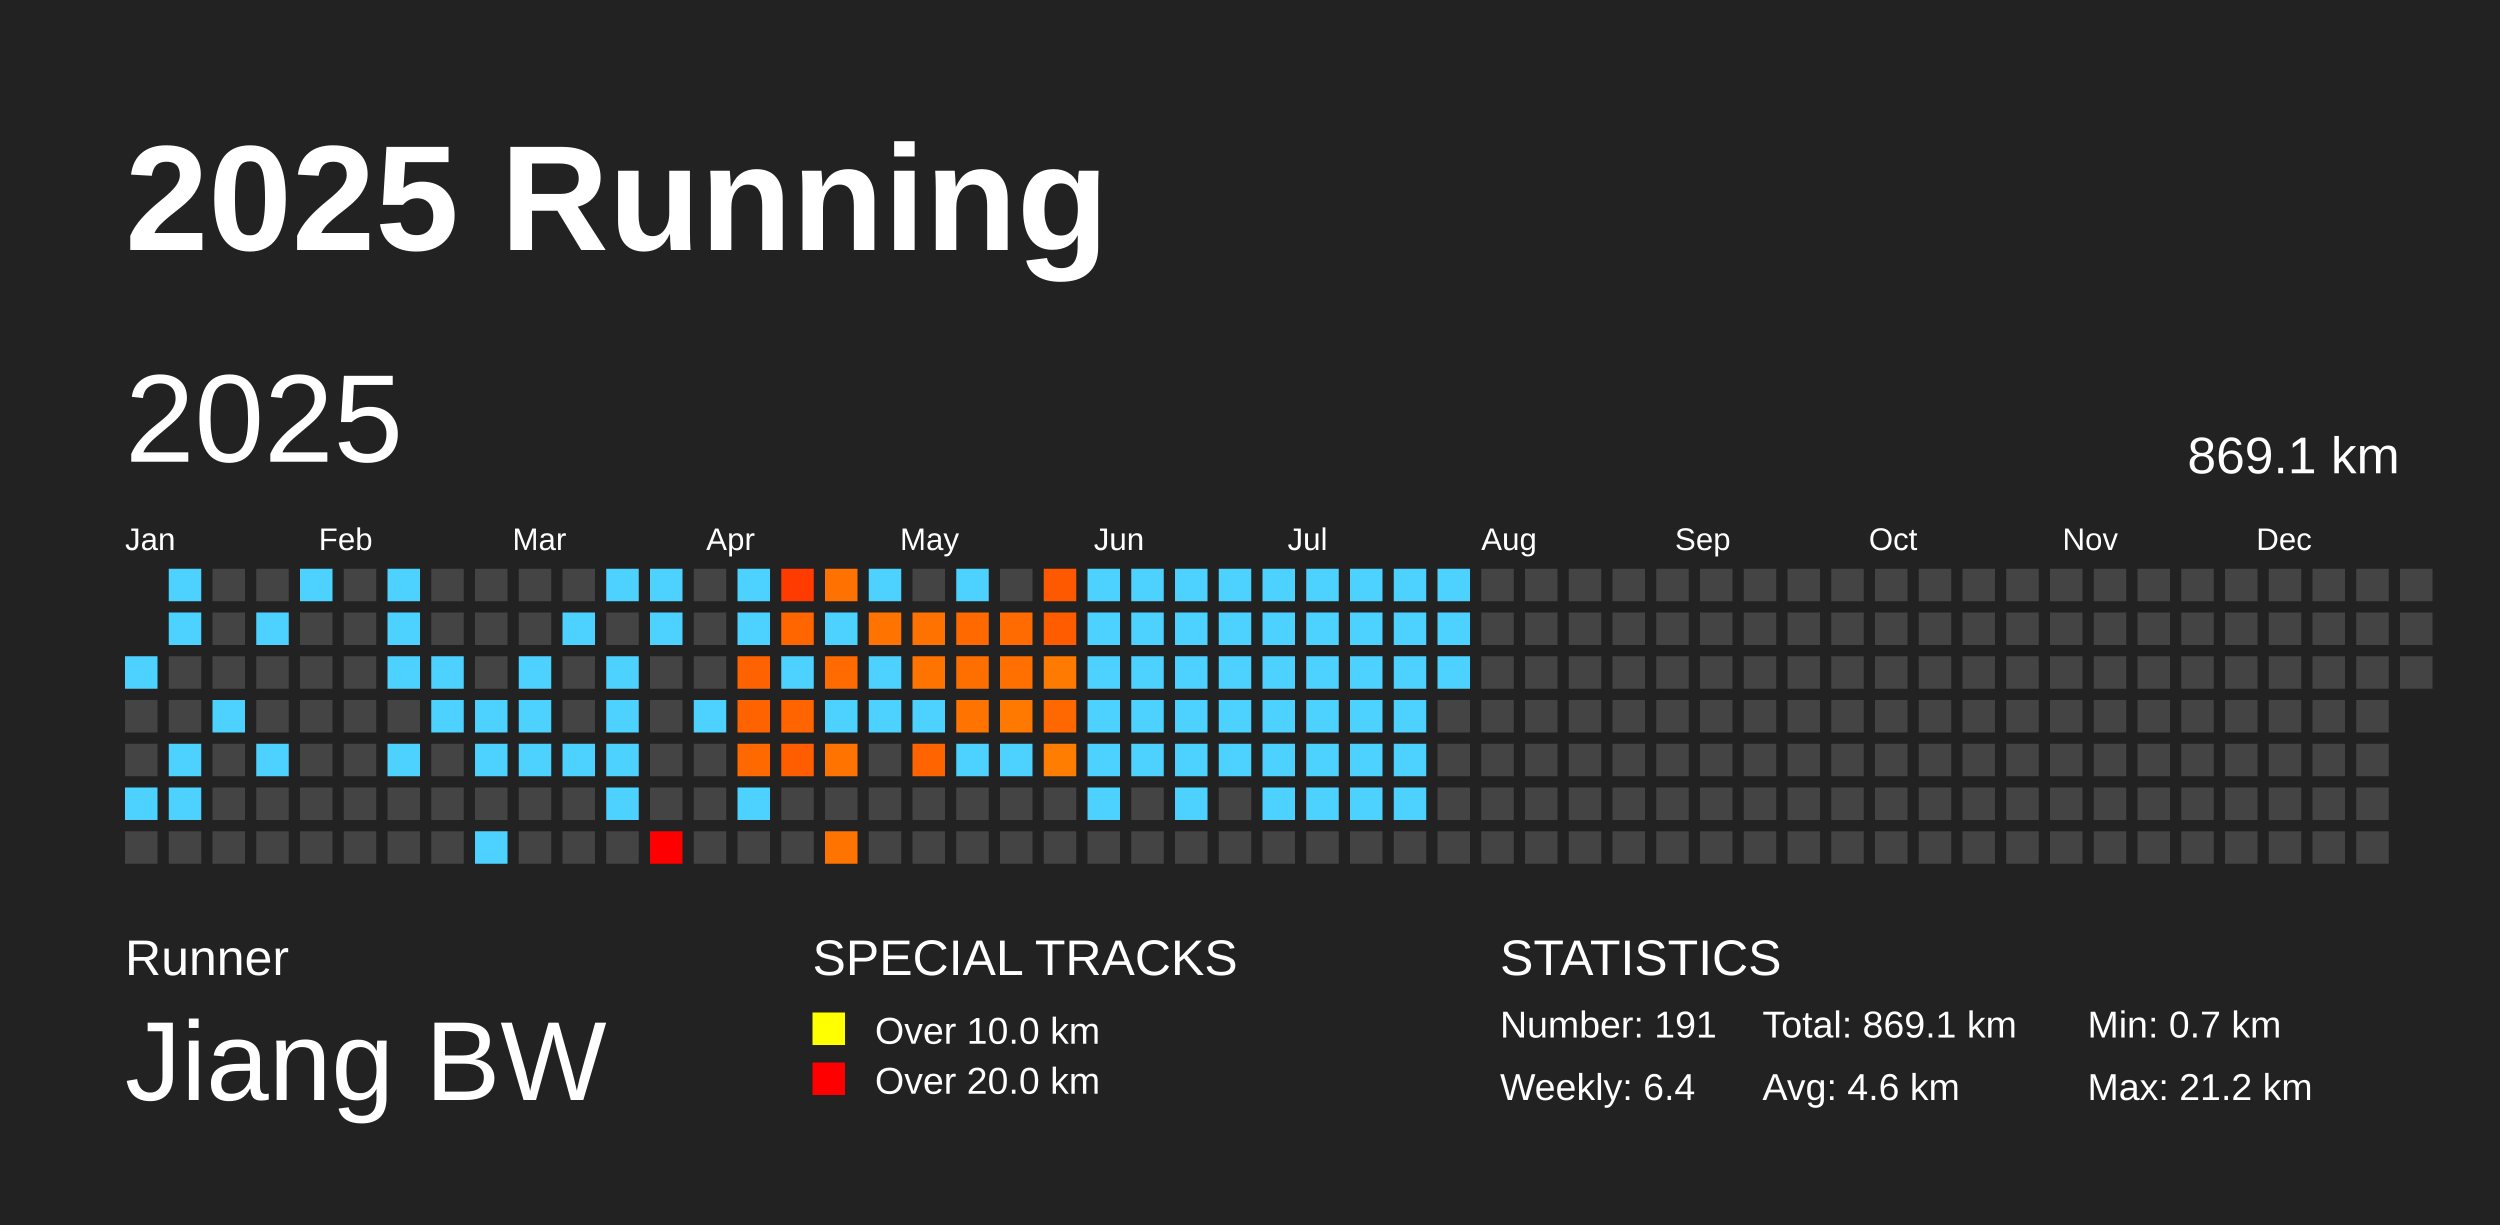
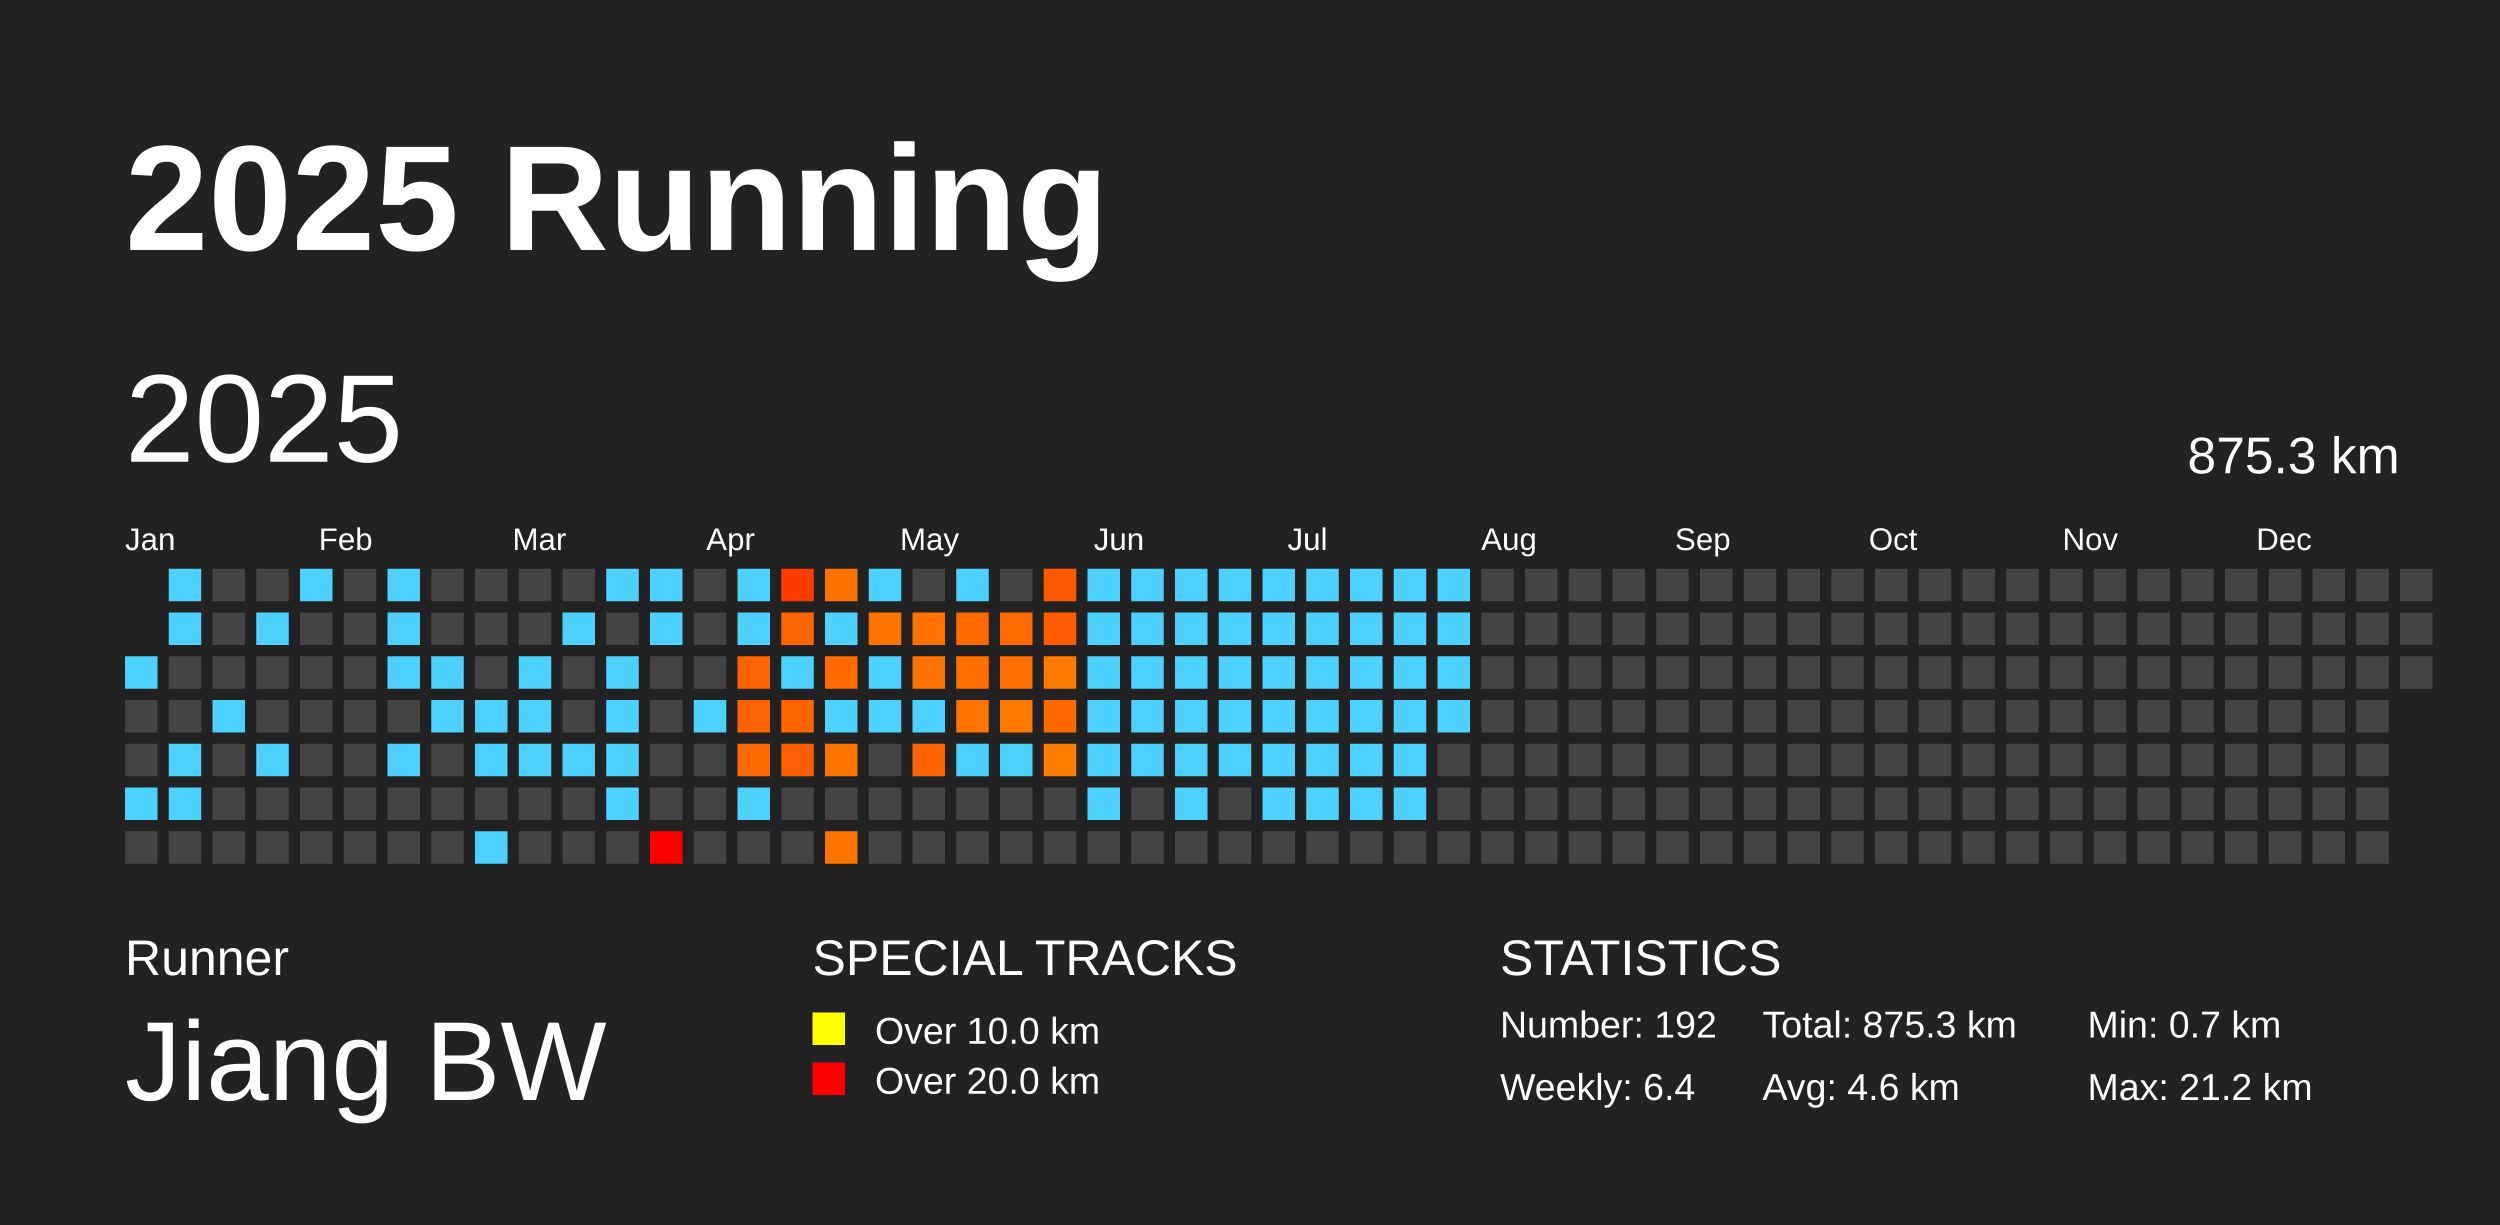
<svg xmlns="http://www.w3.org/2000/svg" baseProfile="full" height="98mm" version="1.1" viewBox="0,0,200,98" width="200mm">
  <defs />
  <rect fill="#222222" height="98" width="200" x="0" y="0" />
  <text fill="#FFFFFF" style="font-size:12px; font-family:Arial; font-weight:bold;" x="10" y="20">2025 Running</text>
  <text fill="#FFFFFF" style="font-size:4px; font-family:Arial" x="10" y="78">Runner</text>
  <text fill="#FFFFFF" style="font-size:9px; font-family:Arial" x="10" y="88">Jiang BW</text>
  <text fill="#FFFFFF" style="font-size:4px; font-family:Arial" x="65" y="78">SPECIAL TRACKS</text>
  <rect fill="yellow" height="2.6" width="2.6" x="65" y="81" />
  <text fill="#FFFFFF" style="font-size:3px; font-family:Arial" x="70" y="83.5">Over 10.0 km</text>
  <rect fill="red" height="2.6" width="2.6" x="65" y="85" />
  <text fill="#FFFFFF" style="font-size:3px; font-family:Arial" x="70" y="87.5">Over 20.0 km</text>
  <text fill="#FFFFFF" style="font-size:4px; font-family:Arial" x="120" y="78">STATISTICS</text>
-   <text fill="#FFFFFF" style="font-size:3px; font-family:Arial" x="120" y="83">Number: 191</text>
+   <text fill="#FFFFFF" style="font-size:3px; font-family:Arial" x="120" y="83">Number: 192</text>
  <text fill="#FFFFFF" style="font-size:3px; font-family:Arial" x="120" y="88">Weekly: 6.4</text>
-   <text fill="#FFFFFF" style="font-size:3px; font-family:Arial" x="141" y="83">Total: 869.1 km</text>
+   <text fill="#FFFFFF" style="font-size:3px; font-family:Arial" x="141" y="83">Total: 875.3 km</text>
  <text fill="#FFFFFF" style="font-size:3px; font-family:Arial" x="141" y="88">Avg: 4.6 km</text>
  <text fill="#FFFFFF" style="font-size:3px; font-family:Arial" x="167" y="83">Min: 0.7 km</text>
  <text fill="#FFFFFF" style="font-size:3px; font-family:Arial" x="167" y="88">Max: 21.2 km</text>
  <text dominant-baseline="hanging" fill="#FFFFFF" style="font-size:10.0px; font-family:Arial;" x="10" y="30">2025</text>
-   <text dominant-baseline="hanging" fill="#FFFFFF" style="font-size:4.125px; font-family:Arial;" x="175" y="35">869.1 km</text>
+   <text dominant-baseline="hanging" fill="#FFFFFF" style="font-size:4.125px; font-family:Arial;" x="175" y="35">875.3 km</text>
  <text fill="#FFFFFF" style="font-size:2.5px; font-family:Arial" x="10.0" y="44">Jan</text>
  <text fill="#FFFFFF" style="font-size:2.5px; font-family:Arial" x="25.5" y="44">Feb</text>
  <text fill="#FFFFFF" style="font-size:2.5px; font-family:Arial" x="41.0" y="44">Mar</text>
  <text fill="#FFFFFF" style="font-size:2.5px; font-family:Arial" x="56.5" y="44">Apr</text>
  <text fill="#FFFFFF" style="font-size:2.5px; font-family:Arial" x="72.0" y="44">May</text>
  <text fill="#FFFFFF" style="font-size:2.5px; font-family:Arial" x="87.5" y="44">Jun</text>
  <text fill="#FFFFFF" style="font-size:2.5px; font-family:Arial" x="103.0" y="44">Jul</text>
  <text fill="#FFFFFF" style="font-size:2.5px; font-family:Arial" x="118.5" y="44">Aug</text>
  <text fill="#FFFFFF" style="font-size:2.5px; font-family:Arial" x="134.0" y="44">Sep</text>
  <text fill="#FFFFFF" style="font-size:2.5px; font-family:Arial" x="149.5" y="44">Oct</text>
  <text fill="#FFFFFF" style="font-size:2.5px; font-family:Arial" x="165.0" y="44">Nov</text>
  <text fill="#FFFFFF" style="font-size:2.5px; font-family:Arial" x="180.5" y="44">Dec</text>
  <rect fill="#4dd2ff" height="2.6" width="2.6" x="10.0" y="52.5" />
  <rect fill="#444444" height="2.6" width="2.6" x="10.0" y="56.0" />
  <rect fill="#444444" height="2.6" width="2.6" x="10.0" y="59.5" />
  <rect fill="#4dd2ff" height="2.6" width="2.6" x="10.0" y="63.0" />
  <rect fill="#444444" height="2.6" width="2.6" x="10.0" y="66.5" />
  <rect fill="#4dd2ff" height="2.6" width="2.6" x="13.5" y="45.5" />
  <rect fill="#4dd2ff" height="2.6" width="2.6" x="13.5" y="49.0" />
  <rect fill="#444444" height="2.6" width="2.6" x="13.5" y="52.5" />
  <rect fill="#444444" height="2.6" width="2.6" x="13.5" y="56.0" />
  <rect fill="#4dd2ff" height="2.6" width="2.6" x="13.5" y="59.5" />
  <rect fill="#4dd2ff" height="2.6" width="2.6" x="13.5" y="63.0" />
  <rect fill="#444444" height="2.6" width="2.6" x="13.5" y="66.5" />
  <rect fill="#444444" height="2.6" width="2.6" x="17.0" y="45.5" />
  <rect fill="#444444" height="2.6" width="2.6" x="17.0" y="49.0" />
  <rect fill="#444444" height="2.6" width="2.6" x="17.0" y="52.5" />
  <rect fill="#4dd2ff" height="2.6" width="2.6" x="17.0" y="56.0" />
  <rect fill="#444444" height="2.6" width="2.6" x="17.0" y="59.5" />
  <rect fill="#444444" height="2.6" width="2.6" x="17.0" y="63.0" />
  <rect fill="#444444" height="2.6" width="2.6" x="17.0" y="66.5" />
  <rect fill="#444444" height="2.6" width="2.6" x="20.5" y="45.5" />
  <rect fill="#4dd2ff" height="2.6" width="2.6" x="20.5" y="49.0" />
  <rect fill="#444444" height="2.6" width="2.6" x="20.5" y="52.5" />
  <rect fill="#444444" height="2.6" width="2.6" x="20.5" y="56.0" />
  <rect fill="#4dd2ff" height="2.6" width="2.6" x="20.5" y="59.5" />
  <rect fill="#444444" height="2.6" width="2.6" x="20.5" y="63.0" />
  <rect fill="#444444" height="2.6" width="2.6" x="20.5" y="66.5" />
  <rect fill="#4dd2ff" height="2.6" width="2.6" x="24.0" y="45.5" />
  <rect fill="#444444" height="2.6" width="2.6" x="24.0" y="49.0" />
  <rect fill="#444444" height="2.6" width="2.6" x="24.0" y="52.5" />
  <rect fill="#444444" height="2.6" width="2.6" x="24.0" y="56.0" />
  <rect fill="#444444" height="2.6" width="2.6" x="24.0" y="59.5" />
  <rect fill="#444444" height="2.6" width="2.6" x="24.0" y="63.0" />
  <rect fill="#444444" height="2.6" width="2.6" x="24.0" y="66.5" />
  <rect fill="#444444" height="2.6" width="2.6" x="27.5" y="45.5" />
  <rect fill="#444444" height="2.6" width="2.6" x="27.5" y="49.0" />
  <rect fill="#444444" height="2.6" width="2.6" x="27.5" y="52.5" />
  <rect fill="#444444" height="2.6" width="2.6" x="27.5" y="56.0" />
  <rect fill="#444444" height="2.6" width="2.6" x="27.5" y="59.5" />
  <rect fill="#444444" height="2.6" width="2.6" x="27.5" y="63.0" />
  <rect fill="#444444" height="2.6" width="2.6" x="27.5" y="66.5" />
  <rect fill="#4dd2ff" height="2.6" width="2.6" x="31.0" y="45.5" />
  <rect fill="#4dd2ff" height="2.6" width="2.6" x="31.0" y="49.0" />
  <rect fill="#4dd2ff" height="2.6" width="2.6" x="31.0" y="52.5" />
  <rect fill="#444444" height="2.6" width="2.6" x="31.0" y="56.0" />
  <rect fill="#4dd2ff" height="2.6" width="2.6" x="31.0" y="59.5" />
  <rect fill="#444444" height="2.6" width="2.6" x="31.0" y="63.0" />
  <rect fill="#444444" height="2.6" width="2.6" x="31.0" y="66.5" />
  <rect fill="#444444" height="2.6" width="2.6" x="34.5" y="45.5" />
  <rect fill="#444444" height="2.6" width="2.6" x="34.5" y="49.0" />
  <rect fill="#4dd2ff" height="2.6" width="2.6" x="34.5" y="52.5" />
  <rect fill="#4dd2ff" height="2.6" width="2.6" x="34.5" y="56.0" />
  <rect fill="#444444" height="2.6" width="2.6" x="34.5" y="59.5" />
  <rect fill="#444444" height="2.6" width="2.6" x="34.5" y="63.0" />
  <rect fill="#444444" height="2.6" width="2.6" x="34.5" y="66.5" />
  <rect fill="#444444" height="2.6" width="2.6" x="38.0" y="45.5" />
  <rect fill="#444444" height="2.6" width="2.6" x="38.0" y="49.0" />
  <rect fill="#444444" height="2.6" width="2.6" x="38.0" y="52.5" />
  <rect fill="#4dd2ff" height="2.6" width="2.6" x="38.0" y="56.0" />
  <rect fill="#4dd2ff" height="2.6" width="2.6" x="38.0" y="59.5" />
  <rect fill="#444444" height="2.6" width="2.6" x="38.0" y="63.0" />
  <rect fill="#4dd2ff" height="2.6" width="2.6" x="38.0" y="66.5" />
  <rect fill="#444444" height="2.6" width="2.6" x="41.5" y="45.5" />
  <rect fill="#444444" height="2.6" width="2.6" x="41.5" y="49.0" />
  <rect fill="#4dd2ff" height="2.6" width="2.6" x="41.5" y="52.5" />
  <rect fill="#4dd2ff" height="2.6" width="2.6" x="41.5" y="56.0" />
  <rect fill="#4dd2ff" height="2.6" width="2.6" x="41.5" y="59.5" />
  <rect fill="#444444" height="2.6" width="2.6" x="41.5" y="63.0" />
  <rect fill="#444444" height="2.6" width="2.6" x="41.5" y="66.5" />
  <rect fill="#444444" height="2.6" width="2.6" x="45.0" y="45.5" />
  <rect fill="#4dd2ff" height="2.6" width="2.6" x="45.0" y="49.0" />
  <rect fill="#444444" height="2.6" width="2.6" x="45.0" y="52.5" />
  <rect fill="#444444" height="2.6" width="2.6" x="45.0" y="56.0" />
  <rect fill="#4dd2ff" height="2.6" width="2.6" x="45.0" y="59.5" />
  <rect fill="#444444" height="2.6" width="2.6" x="45.0" y="63.0" />
  <rect fill="#444444" height="2.6" width="2.6" x="45.0" y="66.5" />
  <rect fill="#4dd2ff" height="2.6" width="2.6" x="48.5" y="45.5" />
  <rect fill="#444444" height="2.6" width="2.6" x="48.5" y="49.0" />
  <rect fill="#4dd2ff" height="2.6" width="2.6" x="48.5" y="52.5" />
  <rect fill="#4dd2ff" height="2.6" width="2.6" x="48.5" y="56.0" />
  <rect fill="#4dd2ff" height="2.6" width="2.6" x="48.5" y="59.5" />
  <rect fill="#4dd2ff" height="2.6" width="2.6" x="48.5" y="63.0" />
  <rect fill="#444444" height="2.6" width="2.6" x="48.5" y="66.5" />
  <rect fill="#4dd2ff" height="2.6" width="2.6" x="52.0" y="45.5" />
  <rect fill="#4dd2ff" height="2.6" width="2.6" x="52.0" y="49.0" />
  <rect fill="#444444" height="2.6" width="2.6" x="52.0" y="52.5" />
  <rect fill="#444444" height="2.6" width="2.6" x="52.0" y="56.0" />
  <rect fill="#444444" height="2.6" width="2.6" x="52.0" y="59.5" />
  <rect fill="#444444" height="2.6" width="2.6" x="52.0" y="63.0" />
  <rect fill="red" height="2.6" width="2.6" x="52.0" y="66.5" />
  <rect fill="#444444" height="2.6" width="2.6" x="55.5" y="45.5" />
  <rect fill="#444444" height="2.6" width="2.6" x="55.5" y="49.0" />
  <rect fill="#444444" height="2.6" width="2.6" x="55.5" y="52.5" />
  <rect fill="#4dd2ff" height="2.6" width="2.6" x="55.5" y="56.0" />
  <rect fill="#444444" height="2.6" width="2.6" x="55.5" y="59.5" />
  <rect fill="#444444" height="2.6" width="2.6" x="55.5" y="63.0" />
  <rect fill="#444444" height="2.6" width="2.6" x="55.5" y="66.5" />
  <rect fill="#4dd2ff" height="2.6" width="2.6" x="59.0" y="45.5" />
  <rect fill="#4dd2ff" height="2.6" width="2.6" x="59.0" y="49.0" />
  <rect fill="#ff6200" height="2.6" width="2.6" x="59.0" y="52.5" />
  <rect fill="#ff6300" height="2.6" width="2.6" x="59.0" y="56.0" />
  <rect fill="#ff6900" height="2.6" width="2.6" x="59.0" y="59.5" />
  <rect fill="#4dd2ff" height="2.6" width="2.6" x="59.0" y="63.0" />
  <rect fill="#444444" height="2.6" width="2.6" x="59.0" y="66.5" />
  <rect fill="#ff3b00" height="2.6" width="2.6" x="62.5" y="45.5" />
  <rect fill="#ff6600" height="2.6" width="2.6" x="62.5" y="49.0" />
  <rect fill="#4dd2ff" height="2.6" width="2.6" x="62.5" y="52.5" />
  <rect fill="#ff6400" height="2.6" width="2.6" x="62.5" y="56.0" />
  <rect fill="#ff5d00" height="2.6" width="2.6" x="62.5" y="59.5" />
  <rect fill="#444444" height="2.6" width="2.6" x="62.5" y="63.0" />
  <rect fill="#444444" height="2.6" width="2.6" x="62.5" y="66.5" />
  <rect fill="#ff7100" height="2.6" width="2.6" x="66.0" y="45.5" />
  <rect fill="#4dd2ff" height="2.6" width="2.6" x="66.0" y="49.0" />
  <rect fill="#ff6b00" height="2.6" width="2.6" x="66.0" y="52.5" />
  <rect fill="#4dd2ff" height="2.6" width="2.6" x="66.0" y="56.0" />
  <rect fill="#ff7400" height="2.6" width="2.6" x="66.0" y="59.5" />
  <rect fill="#444444" height="2.6" width="2.6" x="66.0" y="63.0" />
  <rect fill="#ff7300" height="2.6" width="2.6" x="66.0" y="66.5" />
  <rect fill="#4dd2ff" height="2.6" width="2.6" x="69.5" y="45.5" />
  <rect fill="#ff7400" height="2.6" width="2.6" x="69.5" y="49.0" />
  <rect fill="#4dd2ff" height="2.6" width="2.6" x="69.5" y="52.5" />
  <rect fill="#4dd2ff" height="2.6" width="2.6" x="69.5" y="56.0" />
  <rect fill="#444444" height="2.6" width="2.6" x="69.5" y="59.5" />
  <rect fill="#444444" height="2.6" width="2.6" x="69.5" y="63.0" />
  <rect fill="#444444" height="2.6" width="2.6" x="69.5" y="66.5" />
  <rect fill="#444444" height="2.6" width="2.6" x="73.0" y="45.5" />
  <rect fill="#ff7200" height="2.6" width="2.6" x="73.0" y="49.0" />
  <rect fill="#ff7300" height="2.6" width="2.6" x="73.0" y="52.5" />
  <rect fill="#4dd2ff" height="2.6" width="2.6" x="73.0" y="56.0" />
  <rect fill="#ff6400" height="2.6" width="2.6" x="73.0" y="59.5" />
  <rect fill="#444444" height="2.6" width="2.6" x="73.0" y="63.0" />
  <rect fill="#444444" height="2.6" width="2.6" x="73.0" y="66.5" />
  <rect fill="#4dd2ff" height="2.6" width="2.6" x="76.5" y="45.5" />
  <rect fill="#ff6900" height="2.6" width="2.6" x="76.5" y="49.0" />
  <rect fill="#ff6f00" height="2.6" width="2.6" x="76.5" y="52.5" />
  <rect fill="#ff7300" height="2.6" width="2.6" x="76.5" y="56.0" />
  <rect fill="#4dd2ff" height="2.6" width="2.6" x="76.5" y="59.5" />
  <rect fill="#444444" height="2.6" width="2.6" x="76.5" y="63.0" />
  <rect fill="#444444" height="2.6" width="2.6" x="76.5" y="66.5" />
  <rect fill="#444444" height="2.6" width="2.6" x="80.0" y="45.5" />
  <rect fill="#ff6b00" height="2.6" width="2.6" x="80.0" y="49.0" />
  <rect fill="#ff7000" height="2.6" width="2.6" x="80.0" y="52.5" />
  <rect fill="#ff7800" height="2.6" width="2.6" x="80.0" y="56.0" />
  <rect fill="#4dd2ff" height="2.6" width="2.6" x="80.0" y="59.5" />
  <rect fill="#444444" height="2.6" width="2.6" x="80.0" y="63.0" />
  <rect fill="#444444" height="2.6" width="2.6" x="80.0" y="66.5" />
  <rect fill="#ff5900" height="2.6" width="2.6" x="83.5" y="45.5" />
  <rect fill="#ff5c00" height="2.6" width="2.6" x="83.5" y="49.0" />
  <rect fill="#ff7a00" height="2.6" width="2.6" x="83.5" y="52.5" />
  <rect fill="#ff6800" height="2.6" width="2.6" x="83.5" y="56.0" />
  <rect fill="#ff7d00" height="2.6" width="2.6" x="83.5" y="59.5" />
  <rect fill="#444444" height="2.6" width="2.6" x="83.5" y="63.0" />
  <rect fill="#444444" height="2.6" width="2.6" x="83.5" y="66.5" />
  <rect fill="#4dd2ff" height="2.6" width="2.6" x="87.0" y="45.5" />
  <rect fill="#4dd2ff" height="2.6" width="2.6" x="87.0" y="49.0" />
  <rect fill="#4dd2ff" height="2.6" width="2.6" x="87.0" y="52.5" />
  <rect fill="#4dd2ff" height="2.6" width="2.6" x="87.0" y="56.0" />
  <rect fill="#4dd2ff" height="2.6" width="2.6" x="87.0" y="59.5" />
  <rect fill="#4dd2ff" height="2.6" width="2.6" x="87.0" y="63.0" />
  <rect fill="#444444" height="2.6" width="2.6" x="87.0" y="66.5" />
  <rect fill="#4dd2ff" height="2.6" width="2.6" x="90.5" y="45.5" />
  <rect fill="#4dd2ff" height="2.6" width="2.6" x="90.5" y="49.0" />
  <rect fill="#4dd2ff" height="2.6" width="2.6" x="90.5" y="52.5" />
  <rect fill="#4dd2ff" height="2.6" width="2.6" x="90.5" y="56.0" />
  <rect fill="#4dd2ff" height="2.6" width="2.6" x="90.5" y="59.5" />
  <rect fill="#444444" height="2.6" width="2.6" x="90.5" y="63.0" />
  <rect fill="#444444" height="2.6" width="2.6" x="90.5" y="66.5" />
  <rect fill="#4dd2ff" height="2.6" width="2.6" x="94.0" y="45.5" />
  <rect fill="#4dd2ff" height="2.6" width="2.6" x="94.0" y="49.0" />
  <rect fill="#4dd2ff" height="2.6" width="2.6" x="94.0" y="52.5" />
  <rect fill="#4dd2ff" height="2.6" width="2.6" x="94.0" y="56.0" />
  <rect fill="#4dd2ff" height="2.6" width="2.6" x="94.0" y="59.5" />
  <rect fill="#4dd2ff" height="2.6" width="2.6" x="94.0" y="63.0" />
  <rect fill="#444444" height="2.6" width="2.6" x="94.0" y="66.5" />
  <rect fill="#4dd2ff" height="2.6" width="2.6" x="97.5" y="45.5" />
  <rect fill="#4dd2ff" height="2.6" width="2.6" x="97.5" y="49.0" />
  <rect fill="#4dd2ff" height="2.6" width="2.6" x="97.5" y="52.5" />
  <rect fill="#4dd2ff" height="2.6" width="2.6" x="97.5" y="56.0" />
  <rect fill="#4dd2ff" height="2.6" width="2.6" x="97.5" y="59.5" />
  <rect fill="#444444" height="2.6" width="2.6" x="97.5" y="63.0" />
  <rect fill="#444444" height="2.6" width="2.6" x="97.5" y="66.5" />
  <rect fill="#4dd2ff" height="2.6" width="2.6" x="101.0" y="45.5" />
  <rect fill="#4dd2ff" height="2.6" width="2.6" x="101.0" y="49.0" />
  <rect fill="#4dd2ff" height="2.6" width="2.6" x="101.0" y="52.5" />
  <rect fill="#4dd2ff" height="2.6" width="2.6" x="101.0" y="56.0" />
  <rect fill="#4dd2ff" height="2.6" width="2.6" x="101.0" y="59.5" />
  <rect fill="#4dd2ff" height="2.6" width="2.6" x="101.0" y="63.0" />
  <rect fill="#444444" height="2.6" width="2.6" x="101.0" y="66.5" />
  <rect fill="#4dd2ff" height="2.6" width="2.6" x="104.5" y="45.5" />
  <rect fill="#4dd2ff" height="2.6" width="2.6" x="104.5" y="49.0" />
  <rect fill="#4dd2ff" height="2.6" width="2.6" x="104.5" y="52.5" />
  <rect fill="#4dd2ff" height="2.6" width="2.6" x="104.5" y="56.0" />
  <rect fill="#4dd2ff" height="2.6" width="2.6" x="104.5" y="59.5" />
  <rect fill="#4dd2ff" height="2.6" width="2.6" x="104.5" y="63.0" />
  <rect fill="#444444" height="2.6" width="2.6" x="104.5" y="66.5" />
  <rect fill="#4dd2ff" height="2.6" width="2.6" x="108.0" y="45.5" />
  <rect fill="#4dd2ff" height="2.6" width="2.6" x="108.0" y="49.0" />
  <rect fill="#4dd2ff" height="2.6" width="2.6" x="108.0" y="52.5" />
  <rect fill="#4dd2ff" height="2.6" width="2.6" x="108.0" y="56.0" />
  <rect fill="#4dd2ff" height="2.6" width="2.6" x="108.0" y="59.5" />
  <rect fill="#4dd2ff" height="2.6" width="2.6" x="108.0" y="63.0" />
  <rect fill="#444444" height="2.6" width="2.6" x="108.0" y="66.5" />
  <rect fill="#4dd2ff" height="2.6" width="2.6" x="111.5" y="45.5" />
  <rect fill="#4dd2ff" height="2.6" width="2.6" x="111.5" y="49.0" />
  <rect fill="#4dd2ff" height="2.6" width="2.6" x="111.5" y="52.5" />
  <rect fill="#4dd2ff" height="2.6" width="2.6" x="111.5" y="56.0" />
  <rect fill="#4dd2ff" height="2.6" width="2.6" x="111.5" y="59.5" />
  <rect fill="#4dd2ff" height="2.6" width="2.6" x="111.5" y="63.0" />
  <rect fill="#444444" height="2.6" width="2.6" x="111.5" y="66.5" />
  <rect fill="#4dd2ff" height="2.6" width="2.6" x="115.0" y="45.5" />
  <rect fill="#4dd2ff" height="2.6" width="2.6" x="115.0" y="49.0" />
  <rect fill="#4dd2ff" height="2.6" width="2.6" x="115.0" y="52.5" />
-   <rect fill="#444444" height="2.6" width="2.6" x="115.0" y="56.0" />
+   <rect fill="#4dd2ff" height="2.6" width="2.6" x="115.0" y="56.0" />
  <rect fill="#444444" height="2.6" width="2.6" x="115.0" y="59.5" />
  <rect fill="#444444" height="2.6" width="2.6" x="115.0" y="63.0" />
  <rect fill="#444444" height="2.6" width="2.6" x="115.0" y="66.5" />
  <rect fill="#444444" height="2.6" width="2.6" x="118.5" y="45.5" />
  <rect fill="#444444" height="2.6" width="2.6" x="118.5" y="49.0" />
  <rect fill="#444444" height="2.6" width="2.6" x="118.5" y="52.5" />
  <rect fill="#444444" height="2.6" width="2.6" x="118.5" y="56.0" />
  <rect fill="#444444" height="2.6" width="2.6" x="118.5" y="59.5" />
  <rect fill="#444444" height="2.6" width="2.6" x="118.5" y="63.0" />
  <rect fill="#444444" height="2.6" width="2.6" x="118.5" y="66.5" />
  <rect fill="#444444" height="2.6" width="2.6" x="122.0" y="45.5" />
  <rect fill="#444444" height="2.6" width="2.6" x="122.0" y="49.0" />
  <rect fill="#444444" height="2.6" width="2.6" x="122.0" y="52.5" />
  <rect fill="#444444" height="2.6" width="2.6" x="122.0" y="56.0" />
  <rect fill="#444444" height="2.6" width="2.6" x="122.0" y="59.5" />
  <rect fill="#444444" height="2.6" width="2.6" x="122.0" y="63.0" />
  <rect fill="#444444" height="2.6" width="2.6" x="122.0" y="66.5" />
  <rect fill="#444444" height="2.6" width="2.6" x="125.5" y="45.5" />
  <rect fill="#444444" height="2.6" width="2.6" x="125.5" y="49.0" />
  <rect fill="#444444" height="2.6" width="2.6" x="125.5" y="52.5" />
  <rect fill="#444444" height="2.6" width="2.6" x="125.5" y="56.0" />
  <rect fill="#444444" height="2.6" width="2.6" x="125.5" y="59.5" />
  <rect fill="#444444" height="2.6" width="2.6" x="125.5" y="63.0" />
  <rect fill="#444444" height="2.6" width="2.6" x="125.5" y="66.5" />
  <rect fill="#444444" height="2.6" width="2.6" x="129.0" y="45.5" />
  <rect fill="#444444" height="2.6" width="2.6" x="129.0" y="49.0" />
  <rect fill="#444444" height="2.6" width="2.6" x="129.0" y="52.5" />
  <rect fill="#444444" height="2.6" width="2.6" x="129.0" y="56.0" />
  <rect fill="#444444" height="2.6" width="2.6" x="129.0" y="59.5" />
  <rect fill="#444444" height="2.6" width="2.6" x="129.0" y="63.0" />
  <rect fill="#444444" height="2.6" width="2.6" x="129.0" y="66.5" />
  <rect fill="#444444" height="2.6" width="2.6" x="132.5" y="45.5" />
  <rect fill="#444444" height="2.6" width="2.6" x="132.5" y="49.0" />
  <rect fill="#444444" height="2.6" width="2.6" x="132.5" y="52.5" />
  <rect fill="#444444" height="2.6" width="2.6" x="132.5" y="56.0" />
  <rect fill="#444444" height="2.6" width="2.6" x="132.5" y="59.5" />
  <rect fill="#444444" height="2.6" width="2.6" x="132.5" y="63.0" />
  <rect fill="#444444" height="2.6" width="2.6" x="132.5" y="66.5" />
  <rect fill="#444444" height="2.6" width="2.6" x="136.0" y="45.5" />
  <rect fill="#444444" height="2.6" width="2.6" x="136.0" y="49.0" />
  <rect fill="#444444" height="2.6" width="2.6" x="136.0" y="52.5" />
  <rect fill="#444444" height="2.6" width="2.6" x="136.0" y="56.0" />
  <rect fill="#444444" height="2.6" width="2.6" x="136.0" y="59.5" />
  <rect fill="#444444" height="2.6" width="2.6" x="136.0" y="63.0" />
  <rect fill="#444444" height="2.6" width="2.6" x="136.0" y="66.5" />
  <rect fill="#444444" height="2.6" width="2.6" x="139.5" y="45.5" />
  <rect fill="#444444" height="2.6" width="2.6" x="139.5" y="49.0" />
  <rect fill="#444444" height="2.6" width="2.6" x="139.5" y="52.5" />
  <rect fill="#444444" height="2.6" width="2.6" x="139.5" y="56.0" />
  <rect fill="#444444" height="2.6" width="2.6" x="139.5" y="59.5" />
  <rect fill="#444444" height="2.6" width="2.6" x="139.5" y="63.0" />
  <rect fill="#444444" height="2.6" width="2.6" x="139.5" y="66.5" />
  <rect fill="#444444" height="2.6" width="2.6" x="143.0" y="45.5" />
  <rect fill="#444444" height="2.6" width="2.6" x="143.0" y="49.0" />
  <rect fill="#444444" height="2.6" width="2.6" x="143.0" y="52.5" />
  <rect fill="#444444" height="2.6" width="2.6" x="143.0" y="56.0" />
  <rect fill="#444444" height="2.6" width="2.6" x="143.0" y="59.5" />
  <rect fill="#444444" height="2.6" width="2.6" x="143.0" y="63.0" />
  <rect fill="#444444" height="2.6" width="2.6" x="143.0" y="66.5" />
  <rect fill="#444444" height="2.6" width="2.6" x="146.5" y="45.5" />
  <rect fill="#444444" height="2.6" width="2.6" x="146.5" y="49.0" />
  <rect fill="#444444" height="2.6" width="2.6" x="146.5" y="52.5" />
  <rect fill="#444444" height="2.6" width="2.6" x="146.5" y="56.0" />
  <rect fill="#444444" height="2.6" width="2.6" x="146.5" y="59.5" />
  <rect fill="#444444" height="2.6" width="2.6" x="146.5" y="63.0" />
  <rect fill="#444444" height="2.6" width="2.6" x="146.5" y="66.5" />
  <rect fill="#444444" height="2.6" width="2.6" x="150.0" y="45.5" />
  <rect fill="#444444" height="2.6" width="2.6" x="150.0" y="49.0" />
  <rect fill="#444444" height="2.6" width="2.6" x="150.0" y="52.5" />
  <rect fill="#444444" height="2.6" width="2.6" x="150.0" y="56.0" />
  <rect fill="#444444" height="2.6" width="2.6" x="150.0" y="59.5" />
  <rect fill="#444444" height="2.6" width="2.6" x="150.0" y="63.0" />
  <rect fill="#444444" height="2.6" width="2.6" x="150.0" y="66.5" />
  <rect fill="#444444" height="2.6" width="2.6" x="153.5" y="45.5" />
  <rect fill="#444444" height="2.6" width="2.6" x="153.5" y="49.0" />
  <rect fill="#444444" height="2.6" width="2.6" x="153.5" y="52.5" />
  <rect fill="#444444" height="2.6" width="2.6" x="153.5" y="56.0" />
  <rect fill="#444444" height="2.6" width="2.6" x="153.5" y="59.5" />
  <rect fill="#444444" height="2.6" width="2.6" x="153.5" y="63.0" />
  <rect fill="#444444" height="2.6" width="2.6" x="153.5" y="66.5" />
  <rect fill="#444444" height="2.6" width="2.6" x="157.0" y="45.5" />
  <rect fill="#444444" height="2.6" width="2.6" x="157.0" y="49.0" />
  <rect fill="#444444" height="2.6" width="2.6" x="157.0" y="52.5" />
  <rect fill="#444444" height="2.6" width="2.6" x="157.0" y="56.0" />
  <rect fill="#444444" height="2.6" width="2.6" x="157.0" y="59.5" />
  <rect fill="#444444" height="2.6" width="2.6" x="157.0" y="63.0" />
  <rect fill="#444444" height="2.6" width="2.6" x="157.0" y="66.5" />
  <rect fill="#444444" height="2.6" width="2.6" x="160.5" y="45.5" />
  <rect fill="#444444" height="2.6" width="2.6" x="160.5" y="49.0" />
  <rect fill="#444444" height="2.6" width="2.6" x="160.5" y="52.5" />
  <rect fill="#444444" height="2.6" width="2.6" x="160.5" y="56.0" />
  <rect fill="#444444" height="2.6" width="2.6" x="160.5" y="59.5" />
  <rect fill="#444444" height="2.6" width="2.6" x="160.5" y="63.0" />
  <rect fill="#444444" height="2.6" width="2.6" x="160.5" y="66.5" />
  <rect fill="#444444" height="2.6" width="2.6" x="164.0" y="45.5" />
  <rect fill="#444444" height="2.6" width="2.6" x="164.0" y="49.0" />
  <rect fill="#444444" height="2.6" width="2.6" x="164.0" y="52.5" />
  <rect fill="#444444" height="2.6" width="2.6" x="164.0" y="56.0" />
  <rect fill="#444444" height="2.6" width="2.6" x="164.0" y="59.5" />
  <rect fill="#444444" height="2.6" width="2.6" x="164.0" y="63.0" />
  <rect fill="#444444" height="2.6" width="2.6" x="164.0" y="66.5" />
  <rect fill="#444444" height="2.6" width="2.6" x="167.5" y="45.5" />
  <rect fill="#444444" height="2.6" width="2.6" x="167.5" y="49.0" />
  <rect fill="#444444" height="2.6" width="2.6" x="167.5" y="52.5" />
  <rect fill="#444444" height="2.6" width="2.6" x="167.5" y="56.0" />
  <rect fill="#444444" height="2.6" width="2.6" x="167.5" y="59.5" />
  <rect fill="#444444" height="2.6" width="2.6" x="167.5" y="63.0" />
  <rect fill="#444444" height="2.6" width="2.6" x="167.5" y="66.5" />
  <rect fill="#444444" height="2.6" width="2.6" x="171.0" y="45.5" />
  <rect fill="#444444" height="2.6" width="2.6" x="171.0" y="49.0" />
  <rect fill="#444444" height="2.6" width="2.6" x="171.0" y="52.5" />
  <rect fill="#444444" height="2.6" width="2.6" x="171.0" y="56.0" />
  <rect fill="#444444" height="2.6" width="2.6" x="171.0" y="59.5" />
  <rect fill="#444444" height="2.6" width="2.6" x="171.0" y="63.0" />
  <rect fill="#444444" height="2.6" width="2.6" x="171.0" y="66.5" />
  <rect fill="#444444" height="2.6" width="2.6" x="174.5" y="45.5" />
  <rect fill="#444444" height="2.6" width="2.6" x="174.5" y="49.0" />
  <rect fill="#444444" height="2.6" width="2.6" x="174.5" y="52.5" />
  <rect fill="#444444" height="2.6" width="2.6" x="174.5" y="56.0" />
  <rect fill="#444444" height="2.6" width="2.6" x="174.5" y="59.5" />
  <rect fill="#444444" height="2.6" width="2.6" x="174.5" y="63.0" />
  <rect fill="#444444" height="2.6" width="2.6" x="174.5" y="66.5" />
  <rect fill="#444444" height="2.6" width="2.6" x="178.0" y="45.5" />
  <rect fill="#444444" height="2.6" width="2.6" x="178.0" y="49.0" />
  <rect fill="#444444" height="2.6" width="2.6" x="178.0" y="52.5" />
  <rect fill="#444444" height="2.6" width="2.6" x="178.0" y="56.0" />
  <rect fill="#444444" height="2.6" width="2.6" x="178.0" y="59.5" />
  <rect fill="#444444" height="2.6" width="2.6" x="178.0" y="63.0" />
  <rect fill="#444444" height="2.6" width="2.6" x="178.0" y="66.5" />
  <rect fill="#444444" height="2.6" width="2.6" x="181.5" y="45.5" />
  <rect fill="#444444" height="2.6" width="2.6" x="181.5" y="49.0" />
  <rect fill="#444444" height="2.6" width="2.6" x="181.5" y="52.5" />
  <rect fill="#444444" height="2.6" width="2.6" x="181.5" y="56.0" />
  <rect fill="#444444" height="2.6" width="2.6" x="181.5" y="59.5" />
  <rect fill="#444444" height="2.6" width="2.6" x="181.5" y="63.0" />
  <rect fill="#444444" height="2.6" width="2.6" x="181.5" y="66.5" />
  <rect fill="#444444" height="2.6" width="2.6" x="185.0" y="45.5" />
  <rect fill="#444444" height="2.6" width="2.6" x="185.0" y="49.0" />
  <rect fill="#444444" height="2.6" width="2.6" x="185.0" y="52.5" />
  <rect fill="#444444" height="2.6" width="2.6" x="185.0" y="56.0" />
  <rect fill="#444444" height="2.6" width="2.6" x="185.0" y="59.5" />
  <rect fill="#444444" height="2.6" width="2.6" x="185.0" y="63.0" />
  <rect fill="#444444" height="2.6" width="2.6" x="185.0" y="66.5" />
  <rect fill="#444444" height="2.6" width="2.6" x="188.5" y="45.5" />
  <rect fill="#444444" height="2.6" width="2.6" x="188.5" y="49.0" />
  <rect fill="#444444" height="2.6" width="2.6" x="188.5" y="52.5" />
  <rect fill="#444444" height="2.6" width="2.6" x="188.5" y="56.0" />
  <rect fill="#444444" height="2.6" width="2.6" x="188.5" y="59.5" />
  <rect fill="#444444" height="2.6" width="2.6" x="188.5" y="63.0" />
  <rect fill="#444444" height="2.6" width="2.6" x="188.5" y="66.5" />
  <rect fill="#444444" height="2.6" width="2.6" x="192.0" y="45.5" />
  <rect fill="#444444" height="2.6" width="2.6" x="192.0" y="49.0" />
  <rect fill="#444444" height="2.6" width="2.6" x="192.0" y="52.5" />
</svg>
